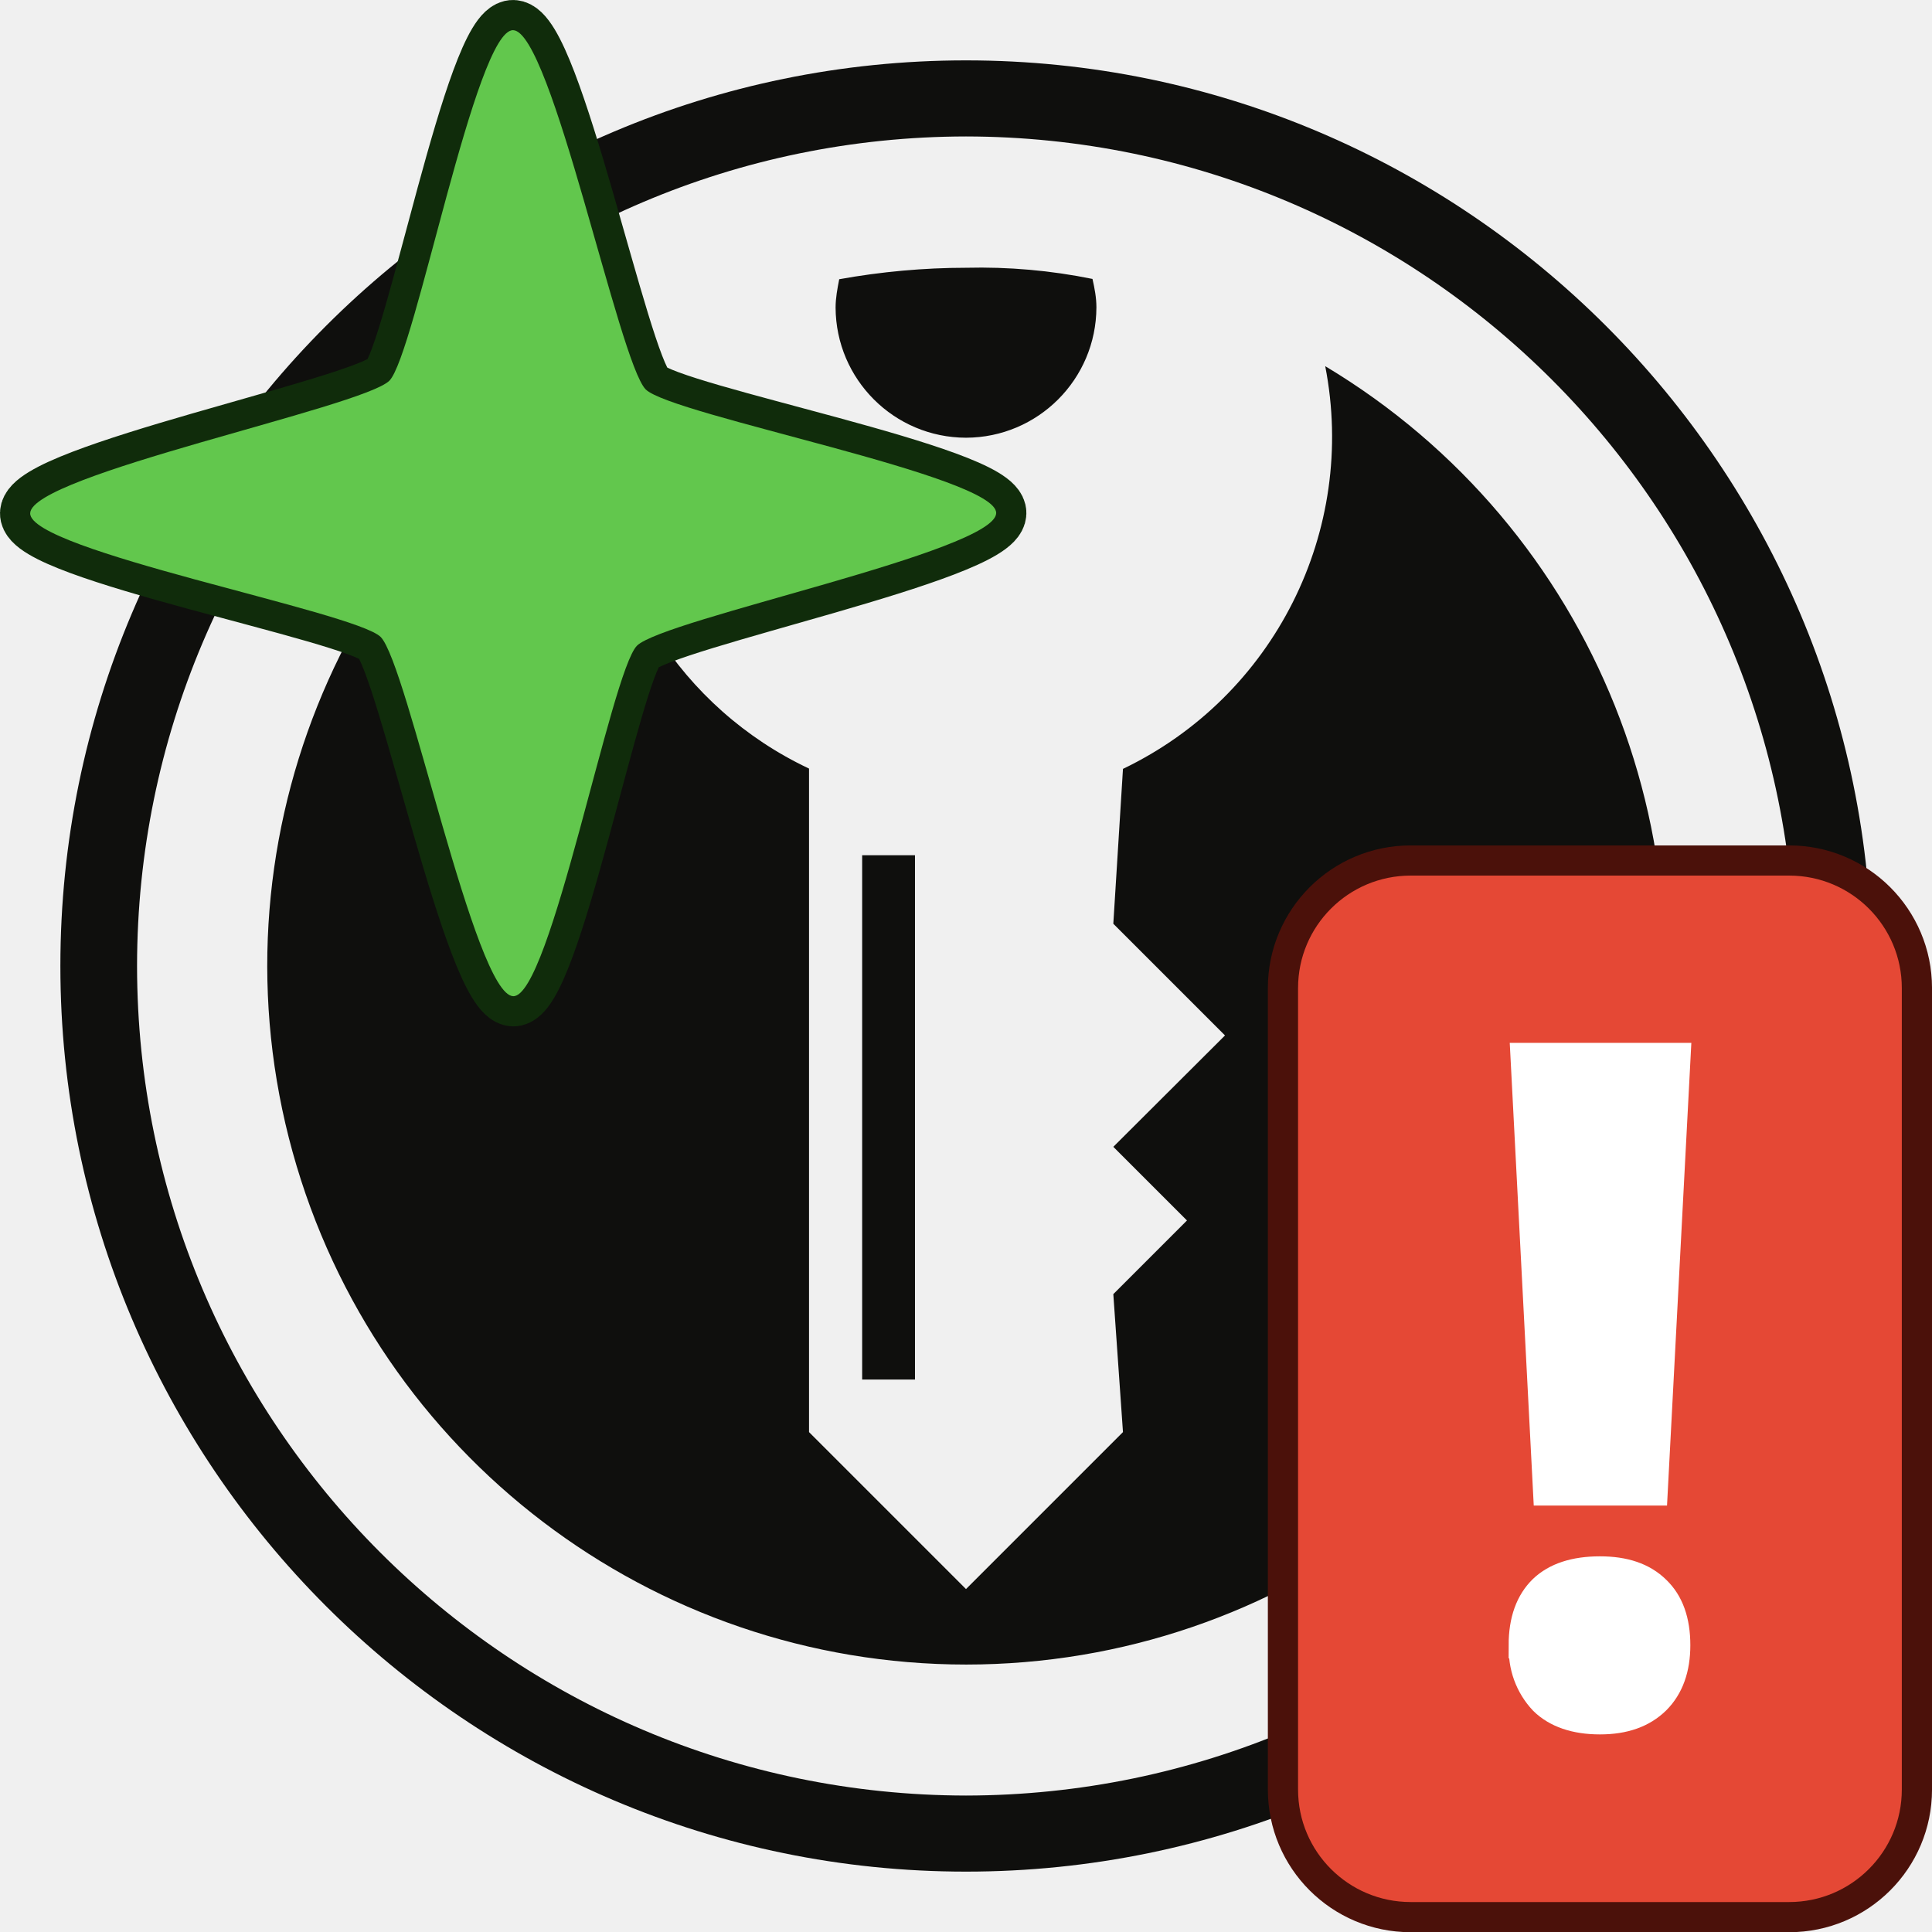
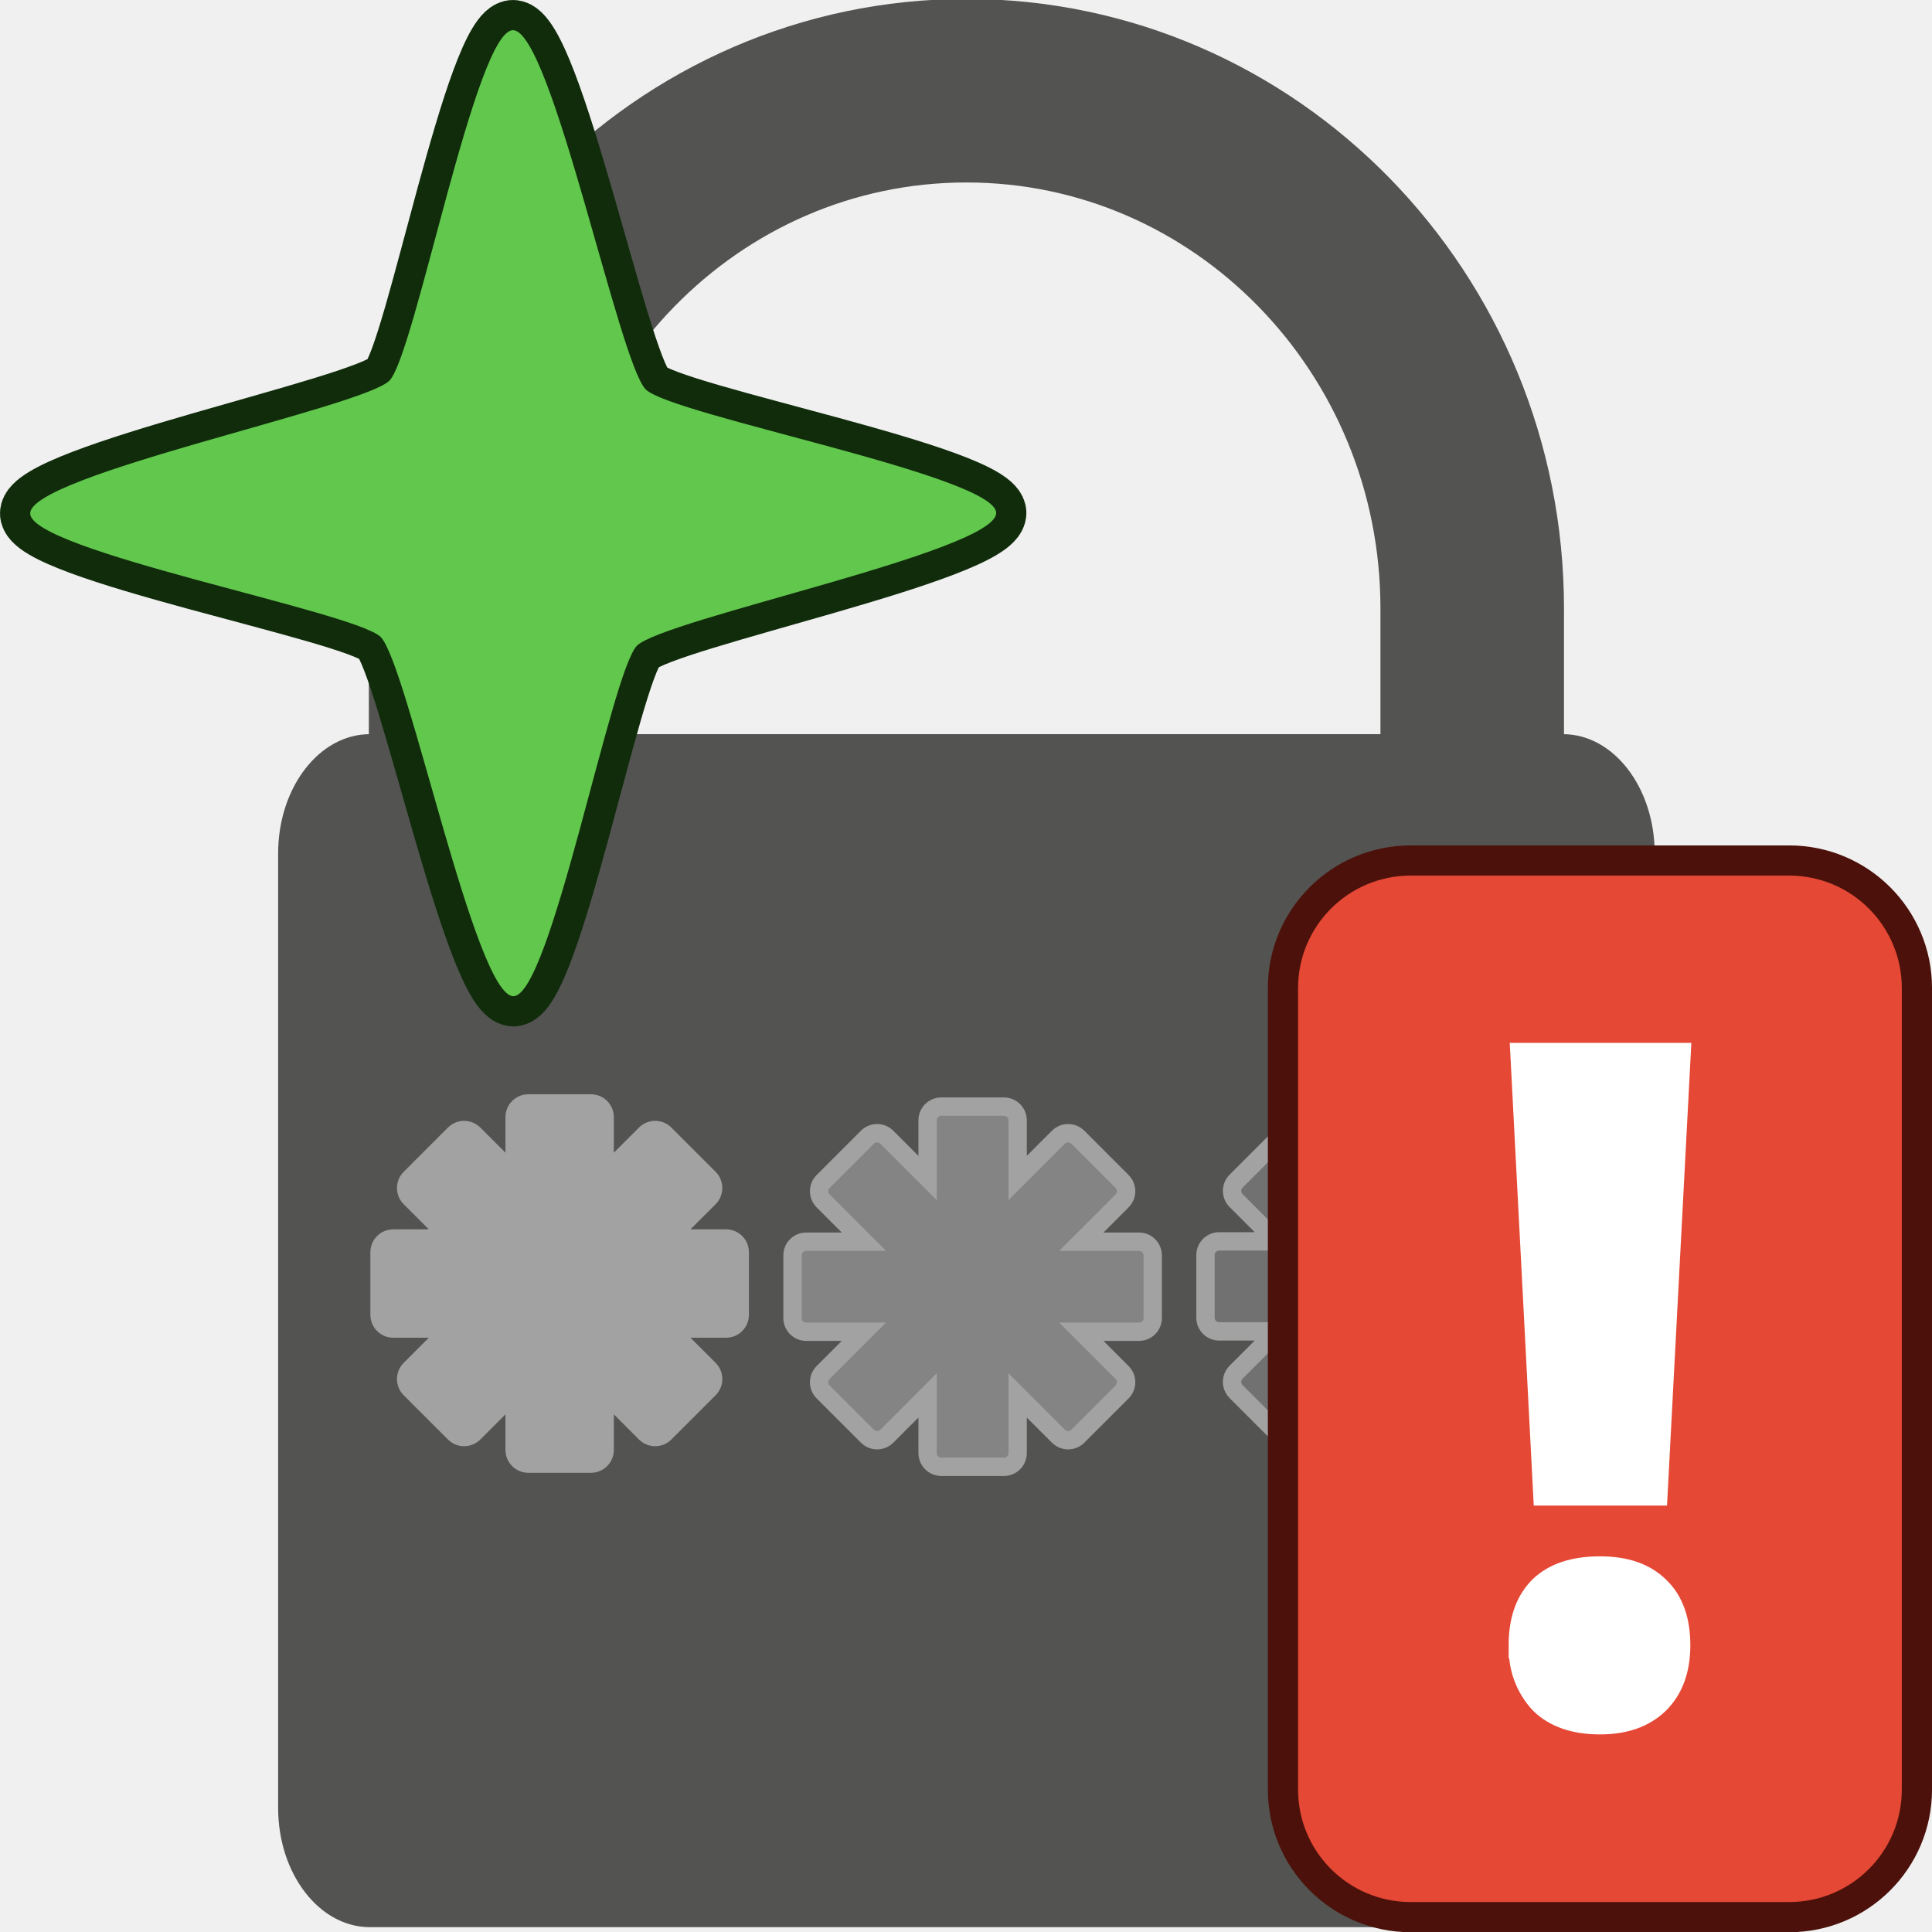
- <svg xmlns="http://www.w3.org/2000/svg" height="64" width="64" viewBox="0 0 64 64" xml:space="preserve">
-   <path style="display:inline;fill:#0f0f0d;stroke-width:.493" d="M32 2C15.46 2 2 15.46 2 32s13.46 30 30 30 30-13.46 30-30S48.54 2 32 2Zm0 57.48A27.5 27.5 0 0 1 4.54 32 27.5 27.5 0 0 1 32 4.52 27.5 27.5 0 0 1 59.46 32 27.5 27.5 0 0 1 32 59.48zm11.9-47.35a12.2 12.2 0 0 1-6.7 13.34l-.32 5.13 3.7 3.7-3.7 3.69 2.44 2.44-2.44 2.44.32 4.57-5.2 5.2-5.2-5.2V25.46a12.1 12.1 0 0 1-6.94-10.95c0-.82.12-1.57.25-2.38a23.15 23.15 0 1 0 23.79 0zM32 14.5a4.33 4.33 0 0 0 4.32-4.32c0-.32-.06-.63-.13-.94A18.68 18.68 0 0 0 32 8.87c-1.38 0-2.82.13-4.2.38-.06.31-.12.62-.12.94A4.33 4.33 0 0 0 32 14.5zm-3.44 13.83h1.75V45.7h-1.75z" />
-   <g stroke="#0c0c0c" stroke-opacity=".8" style="display:inline;stroke-width:1;stroke:#34220a;stroke-opacity:1">
-     <g style="display:inline;stroke:#34220a;stroke-width:.846;stroke-opacity:1">
-       <path d="M17 33c-1.27-.04-3.5-11-4.39-11.9C11.74 20.25.96 18.24 1 17c.04-1.27 11-3.5 11.9-4.39C13.75 11.74 15.76.96 17 1c1.27.04 3.5 11 4.39 11.9.87.86 11.65 2.87 11.61 4.1-.04 1.27-11 3.5-11.9 4.39-.86.87-2.87 11.65-4.1 11.61z" display="inline" fill="#62c74d" stroke="none" style="display:inline;stroke:#102c0b;stroke-width:2;stroke-dasharray:none;stroke-opacity:1;paint-order:stroke fill markers" />
-     </g>
-     <g style="display:inline;stroke:#34220a;stroke-width:1;stroke-opacity:1">
-       <rect x="39.15" y="22.7" width="20" height="34.04" ry="3.73" display="inline" fill="#e54835" stroke="none" style="display:inline;stroke:#4b110a;stroke-width:2.001;stroke-linecap:round;stroke-linejoin:round;stroke-dasharray:none;stroke-opacity:1;paint-order:stroke fill markers" transform="matrix(1 0 0 .9989 3.85 6.33)" />
-       <path d="M54.81 49.44h-3.59l-.75-14.46h5.1zm-4.4 5.06c0-.83.23-1.45.67-1.88.44-.42 1.08-.63 1.92-.63.82 0 1.44.21 1.89.65.45.43.67 1.05.67 1.86 0 .78-.22 1.4-.67 1.85-.46.45-1.08.67-1.89.67-.82 0-1.46-.22-1.9-.65a2.5 2.5 0 0 1-.68-1.87z" display="inline" fill="#fff" stroke="#fff" style="display:inline;stroke:#fff;stroke-width:.869;stroke-opacity:1" />
-     </g>
+ <svg xmlns="http://www.w3.org/2000/svg" height="64" width="64" viewBox="0 0 64 64">
+   <g transform="scale(0.304)" opacity="0.7">
+     <path style="fill:none;stroke:#0f0f0d;stroke-width:20;stroke-miterlimit:4" d="M 105.308,9.883 A 55.117,56.435 0 0 0 50.192,66.318 a 55.117,56.435 0 0 0 5.08e-4,0.262 V 140.117 H 160.424 V 66.643 A 55.117,56.435 0 0 0 160.425,66.318 55.117,56.435 0 0 0 105.308,9.883 Z" />
+     <rect style="fill:#0f0f0d;fill-opacity:1;fill-rule:evenodd" width="150" height="130" x="30.308" y="80" rx="10" ry="13" />
+     <path style="fill:#3a3a3a;fill-opacity:1;stroke:#808080;stroke-width:2;stroke-miterlimit:4" d="m 147.576,120.549 c -0.83,0 -1.498,0.668 -1.498,1.498 v 6.282 l -4.442,-4.442 c -0.587,-0.587 -1.533,-0.587 -2.12,0 l -4.819,4.819 c -0.587,0.587 -0.587,1.532 0,2.12 l 4.442,4.442 h -6.282 c -0.83,0 -1.498,0.668 -1.498,1.498 v 6.816 c 0,0.83 0.668,1.498 1.498,1.498 h 6.282 l -4.442,4.442 c -0.587,0.587 -0.587,1.533 0,2.12 l 4.819,4.819 c 0.587,0.587 1.532,0.587 2.12,0 l 4.442,-4.442 v 6.282 c 0,0.83 0.668,1.498 1.498,1.498 h 6.816 c 0.83,0 1.498,-0.668 1.498,-1.498 v -6.282 l 4.442,4.442 c 0.587,0.587 1.532,0.587 2.12,0 l 4.819,-4.819 c 0.587,-0.587 0.587,-1.533 0,-2.12 l -4.442,-4.442 h 6.282 c 0.83,0 1.498,-0.668 1.498,-1.498 v -6.816 c 0,-0.83 -0.668,-1.498 -1.498,-1.498 h -6.282 l 4.442,-4.442 c 0.587,-0.587 0.587,-1.532 0,-2.12 l -4.819,-4.819 c -0.587,-0.587 -1.533,-0.587 -2.12,0 l -4.442,4.442 v -6.282 c 0,-0.83 -0.668,-1.498 -1.498,-1.498 z" />
+     <path style="fill:#555555;fill-opacity:1;stroke:#808080;stroke-width:2;stroke-miterlimit:4" d="m 102.576,120.585 c -0.83,0 -1.498,0.668 -1.498,1.498 v 6.282 l -4.442,-4.442 c -0.587,-0.587 -1.533,-0.587 -2.12,0 l -4.819,4.819 c -0.587,0.587 -0.587,1.532 0,2.12 l 4.442,4.442 h -6.282 c -0.83,0 -1.498,0.668 -1.498,1.498 v 6.816 c 0,0.83 0.668,1.498 1.498,1.498 h 6.282 l -4.442,4.442 c -0.587,0.587 -0.587,1.533 0,2.12 l 4.819,4.819 c 0.587,0.587 1.533,0.587 2.12,0 l 4.442,-4.442 v 6.282 c 0,0.83 0.668,1.498 1.498,1.498 h 6.816 c 0.83,0 1.498,-0.668 1.498,-1.498 v -6.282 l 4.442,4.442 c 0.587,0.587 1.532,0.587 2.12,0 l 4.819,-4.819 c 0.587,-0.587 0.587,-1.533 0,-2.12 l -4.442,-4.442 h 6.282 c 0.83,0 1.498,-0.668 1.498,-1.498 v -6.816 c 0,-0.83 -0.668,-1.498 -1.498,-1.498 h -6.282 l 4.442,-4.442 c 0.587,-0.587 0.587,-1.532 0,-2.12 l -4.819,-4.819 c -0.587,-0.587 -1.533,-0.587 -2.12,0 l -4.442,4.442 v -6.282 c 0,-0.83 -0.668,-1.498 -1.498,-1.498 z" />
+     <path style="fill:#808080;fill-opacity:1;stroke:#808080;stroke-width:2;stroke-miterlimit:4" d="m 57.576,120.239 c -0.83,0 -1.498,0.668 -1.498,1.498 v 6.282 l -4.442,-4.442 c -0.587,-0.587 -1.533,-0.587 -2.12,0 l -4.819,4.819 c -0.587,0.587 -0.587,1.532 0,2.12 l 4.442,4.442 h -6.282 c -0.83,0 -1.498,0.668 -1.498,1.498 v 6.816 c 0,0.83 0.668,1.498 1.498,1.498 h 6.282 l -4.442,4.442 c -0.587,0.587 -0.587,1.533 0,2.12 l 4.819,4.819 c 0.587,0.587 1.533,0.587 2.12,0 l 4.442,-4.442 v 6.282 c 0,0.83 0.668,1.498 1.498,1.498 h 6.816 c 0.83,0 1.498,-0.668 1.498,-1.498 v -6.282 l 4.442,4.442 c 0.587,0.587 1.532,0.587 2.12,0 l 4.819,-4.819 c 0.587,-0.587 0.587,-1.533 0,-2.12 l -4.442,-4.442 h 6.282 c 0.83,0 1.498,-0.668 1.498,-1.498 v -6.816 c 0,-0.83 -0.668,-1.498 -1.498,-1.498 h -6.282 l 4.442,-4.442 c 0.587,-0.587 0.587,-1.532 0,-2.12 l -4.819,-4.819 c -0.587,-0.587 -1.533,-0.587 -2.12,0 l -4.442,4.442 v -6.282 c 0,-0.83 -0.668,-1.498 -1.498,-1.498 z" />
+   </g>
+   <g style="display:inline;stroke:#34220a;stroke-width:.846;stroke-opacity:1">
+     <path d="M17 33c-1.27-.04-3.5-11-4.39-11.9C11.74 20.25.96 18.24 1 17c.04-1.27 11-3.5 11.9-4.39C13.75 11.74 15.76.96 17 1c1.27.04 3.5 11 4.39 11.9.87.86 11.65 2.87 11.61 4.1-.04 1.27-11 3.5-11.9 4.39-.86.87-2.87 11.65-4.1 11.61z" fill="#62c74d" stroke="none" style="display:inline;stroke:#102c0b;stroke-width:2;stroke-dasharray:none;stroke-opacity:1;paint-order:stroke fill markers" />
+   </g>
+   <g style="display:inline;stroke:#34220a;stroke-width:1;stroke-opacity:1" stroke="#0c0c0c" stroke-opacity=".8">
+     <rect x="39.15" y="22.7" width="20" height="34.04" ry="3.73" display="inline" fill="#e54835" stroke="none" style="display:inline;stroke:#4b110a;stroke-width:2.001;stroke-linecap:round;stroke-linejoin:round;stroke-dasharray:none;stroke-opacity:1;paint-order:stroke fill markers" transform="matrix(1 0 0 .9989 3.85 6.33)" />
+     <path d="M54.81 49.44h-3.59l-.75-14.46h5.1zm-4.4 5.06c0-.83.23-1.45.67-1.88.44-.42 1.08-.63 1.92-.63.82 0 1.44.21 1.89.65.45.43.67 1.05.67 1.86 0 .78-.22 1.4-.67 1.85-.46.45-1.08.67-1.89.67-.82 0-1.46-.22-1.9-.65a2.5 2.5 0 0 1-.68-1.87z" display="inline" fill="#fff" stroke="#fff" style="display:inline;stroke:#fff;stroke-width:.869;stroke-opacity:1" />
  </g>
</svg>
